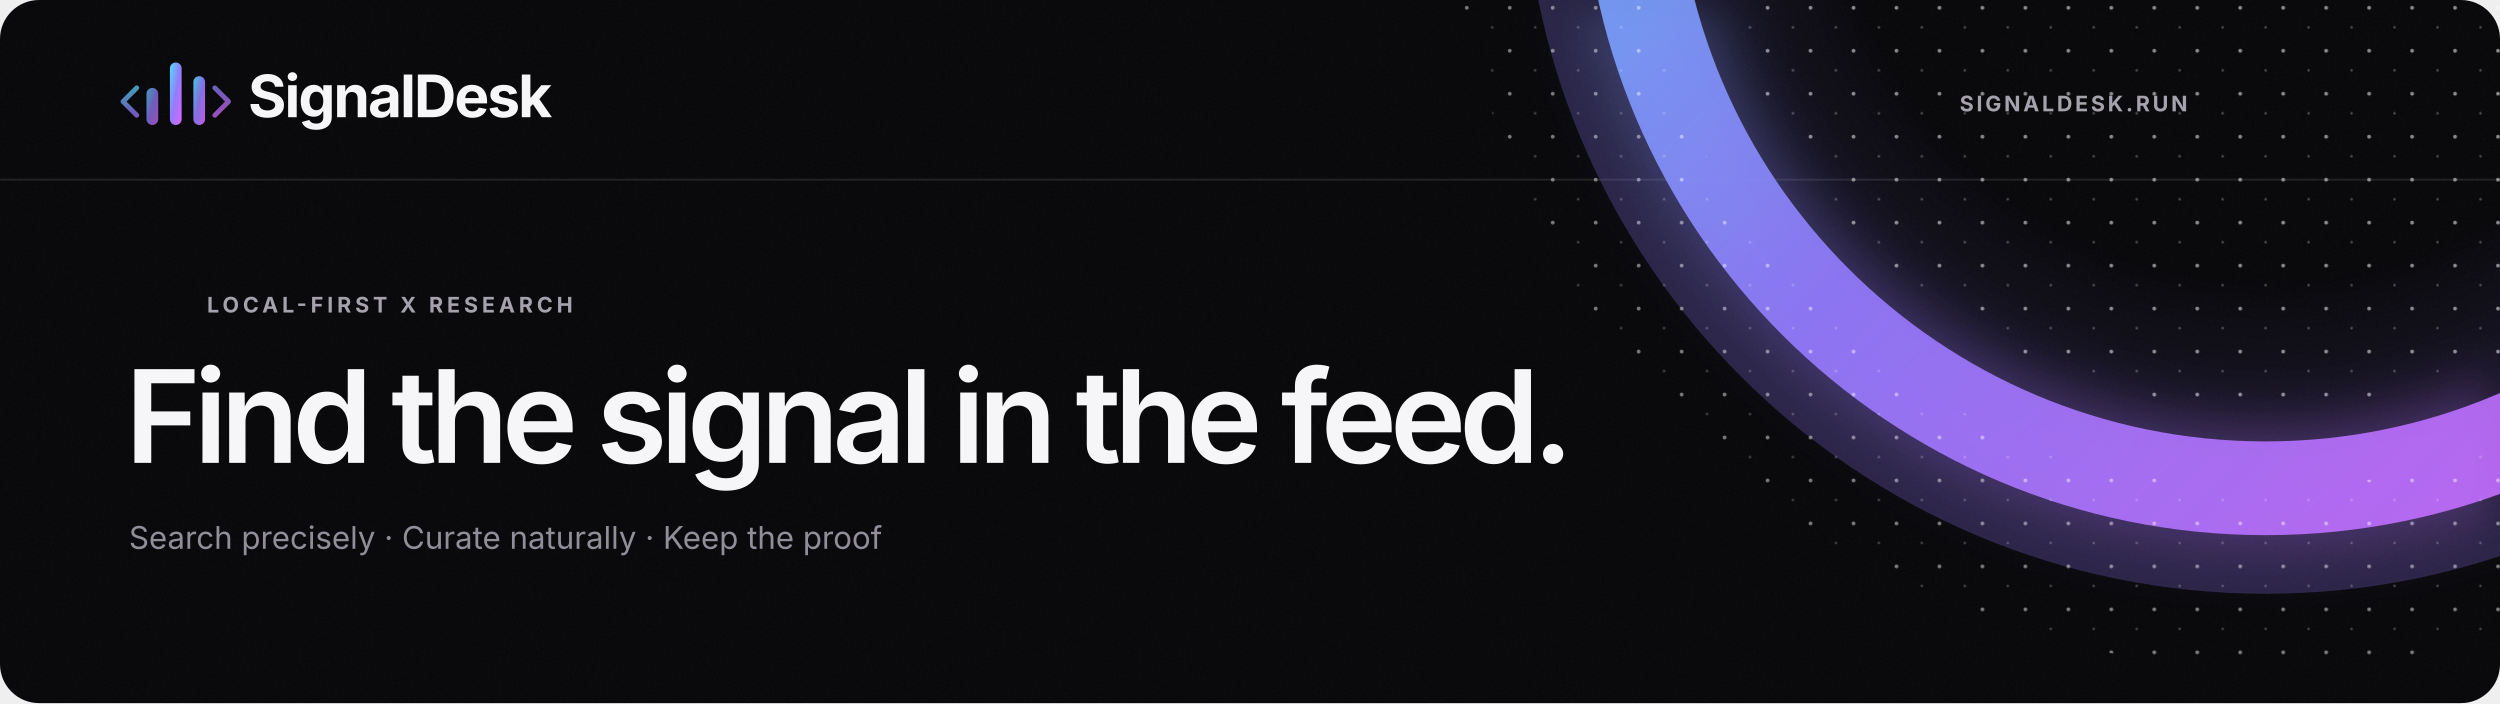
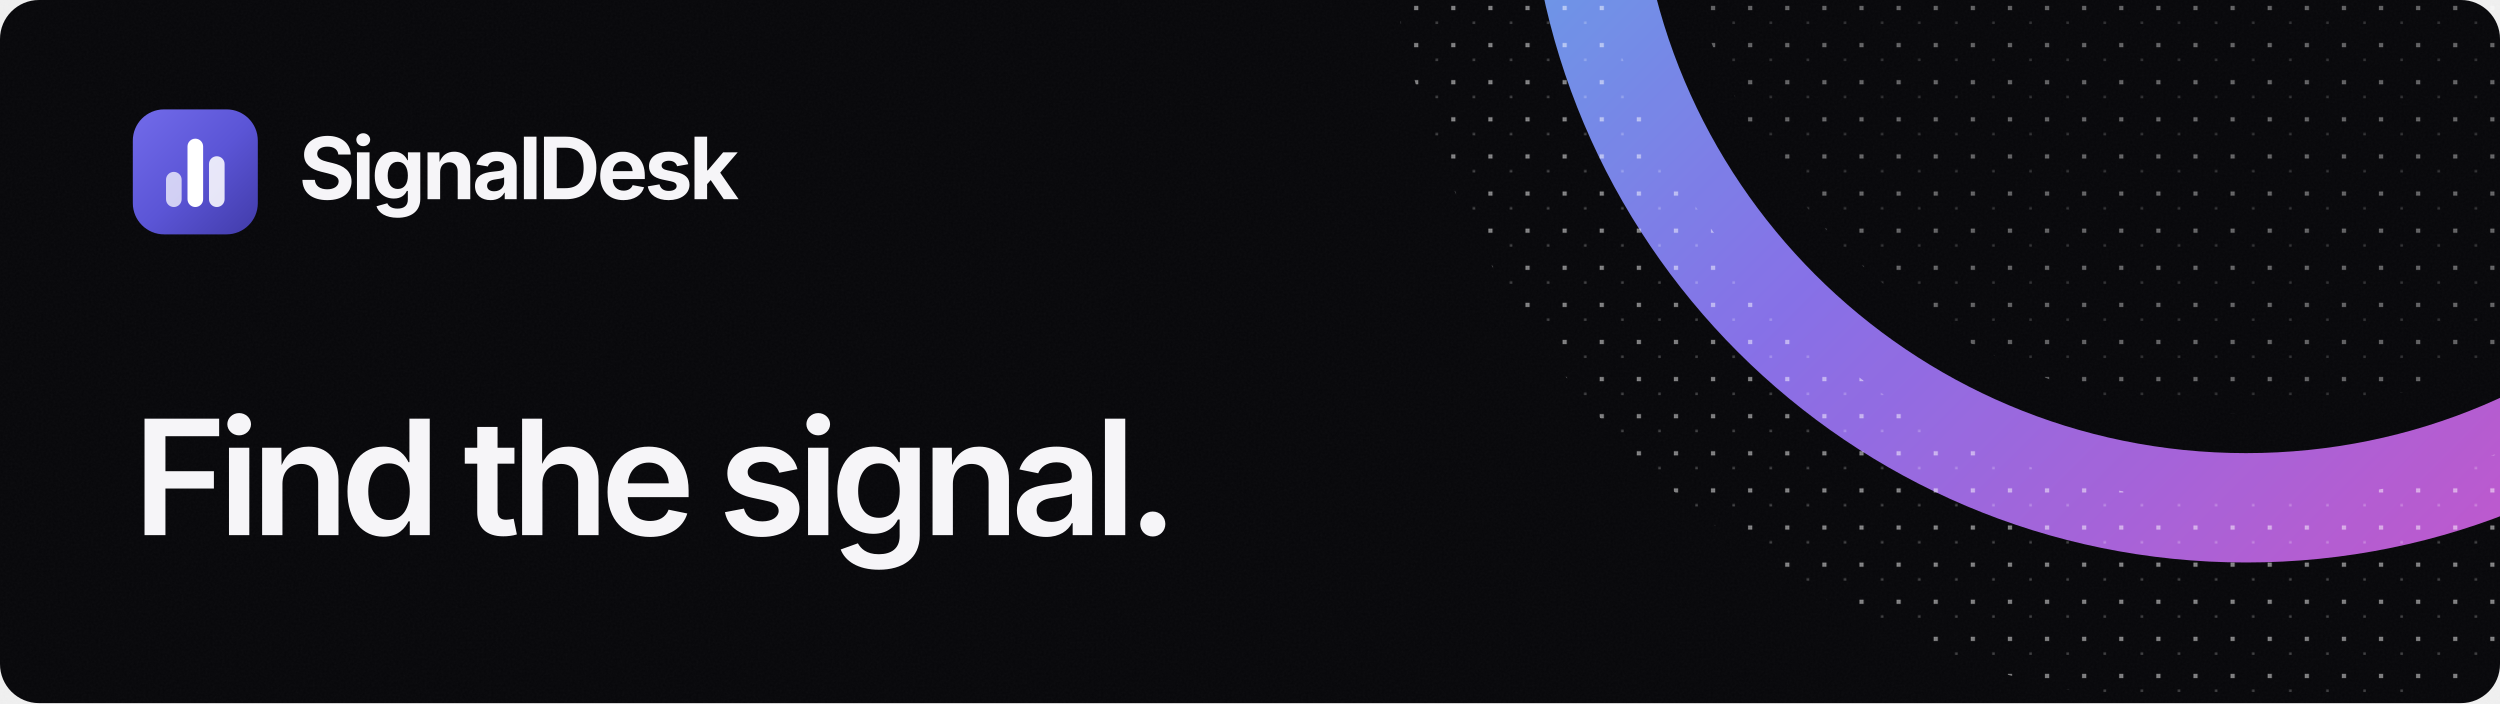
<svg xmlns="http://www.w3.org/2000/svg" width="1280" height="360" viewBox="0 0 1280 360" role="img" aria-labelledby="title description">
  <defs>
-     <linearGradient id="signal" x1="0" y1="0" x2="1" y2="1">
+     <linearGradient id="arc" x1="0" y1="0" x2="1" y2="1">
      <stop stop-color="#52DDFF" />
      <stop offset="0.5" stop-color="#947CFF" />
-       <stop offset="1" stop-color="#D967FF" />
+       <stop offset="1" stop-color="#E957D7" />
    </linearGradient>
-     <radialGradient id="glow">
-       <stop offset="0.58" stop-color="#947CFF" stop-opacity="0" />
-       <stop offset="1" stop-color="#947CFF" stop-opacity="0.24" />
-     </radialGradient>
-     <pattern id="stars" width="22" height="22" patternUnits="userSpaceOnUse">
-       <circle cx="3" cy="4" r="1" fill="#FFFFFF" opacity="0.5" />
-       <circle cx="16" cy="14" r="0.7" fill="#FFFFFF" opacity="0.24" />
+     <linearGradient id="app-icon" x1="0" y1="0" x2="1" y2="1">
+       <stop stop-color="#726BEA" />
+       <stop offset="0.52" stop-color="#5B55D6" />
+       <stop offset="1" stop-color="#413BA9" />
+     </linearGradient>
+     <pattern id="pixels" width="19" height="19" patternUnits="userSpaceOnUse">
+       <rect x="2" y="3" width="2.2" height="2.2" fill="#FFFFFF" opacity="0.52" />
+       <rect x="13" y="11" width="1.3" height="1.3" fill="#FFFFFF" opacity="0.24" />
    </pattern>
-     <filter id="soft-glow" x="-50%" y="-50%" width="200%" height="200%">
-       <feGaussianBlur stdDeviation="14" />
-     </filter>
    <filter id="grain" x="0" y="0" width="100%" height="100%">
-       <feTurbulence type="fractalNoise" baseFrequency="0.8" numOctaves="3" stitchTiles="stitch" />
+       <feTurbulence type="fractalNoise" baseFrequency="0.82" numOctaves="3" stitchTiles="stitch" />
      <feColorMatrix type="saturate" values="0" />
    </filter>
  </defs>
  <rect width="1280" height="360" rx="20" fill="#07070A" />
  <rect width="1280" height="360" rx="20" filter="url(#grain)" opacity="0.035" />
-   <path d="M0 92H1280" stroke="#FFFFFF" opacity="0.1" />
-   <circle cx="1160" cy="-76" r="380" fill="url(#glow)" />
-   <circle cx="1160" cy="-76" r="326" fill="none" stroke="url(#signal)" stroke-width="64" opacity="0.28" filter="url(#soft-glow)" />
-   <circle cx="1160" cy="-76" r="326" fill="none" stroke="url(#signal)" stroke-width="48" opacity="0.9" />
-   <circle cx="1160" cy="-76" r="286" fill="url(#stars)" />
-   <circle cx="1160" cy="-76" r="372" fill="none" stroke="url(#stars)" stroke-width="92" opacity="0.88" />
-   <g transform="translate(58 20)">
-     <path d="M12 25 5 32l7 7M52 25l7 7-7 7" fill="none" stroke="url(#signal)" stroke-width="2.5" stroke-linecap="round" stroke-linejoin="round" opacity="0.72" />
-     <rect x="17" y="25" width="6" height="19" rx="3" fill="url(#signal)" opacity="0.72" />
-     <rect x="29" y="12" width="6" height="32" rx="3" fill="url(#signal)" />
-     <rect x="41" y="19" width="6" height="25" rx="3" fill="url(#signal)" opacity="0.88" />
+   <circle cx="1150" cy="-80" r="340" fill="none" stroke="url(#arc)" stroke-width="56" opacity="0.9" />
+   <circle cx="1150" cy="-80" r="390" fill="none" stroke="url(#pixels)" stroke-width="105" opacity="0.9" />
+   <circle cx="1150" cy="-80" r="292" fill="url(#pixels)" opacity="0.68" />
+   <g transform="translate(68 56)">
+     <rect width="64" height="64" rx="16" fill="url(#app-icon)" />
+     <rect x="17" y="32" width="8" height="18" rx="4" fill="#FFFFFF" opacity="0.72" />
+     <rect x="28" y="15" width="8" height="35" rx="4" fill="#FFFFFF" />
+     <rect x="39" y="24" width="8" height="26" rx="4" fill="#FFFFFF" opacity="0.86" />
  </g>
-   <text x="127" y="60" fill="#F6F5F8" font-family="Inter,Segoe UI,Arial,sans-serif" font-size="30" font-weight="700" letter-spacing="-1">SignalDesk</text>
-   <text x="1120" y="57" fill="#A5A2AD" font-family="Inter,Segoe UI,Arial,sans-serif" font-size="11" font-weight="700" letter-spacing="1.4" text-anchor="end">SIGNALDESK.RUN</text>
-   <g transform="translate(64 156)">
-     <path d="M0 0H28" stroke="url(#signal)" />
-     <text x="42" y="4" fill="#A5A2AD" font-family="Inter,Segoe UI,Arial,sans-serif" font-size="11" font-weight="700" letter-spacing="2">LOCAL-FIRST X RESEARCH</text>
-     <text x="0" y="81" fill="#F6F5F8" font-family="Inter,Segoe UI,Arial,sans-serif" font-size="66" font-weight="590" letter-spacing="-3.6">Find the signal in the feed.</text>
-     <text x="2" y="125" fill="#918E99" font-family="Inter,Segoe UI,Arial,sans-serif" font-size="16">Search precisely · Curate naturally · Keep the proof</text>
-   </g>
+   <text x="153" y="102" fill="#F6F5F8" font-family="Inter,Segoe UI,Arial,sans-serif" font-size="44" font-weight="700" letter-spacing="-1.8">SignalDesk</text>
+   <text x="68" y="274" fill="#F6F5F8" font-family="Inter,Segoe UI,Arial,sans-serif" font-size="82" font-weight="580" letter-spacing="-4.5">Find the signal.</text>
</svg>
